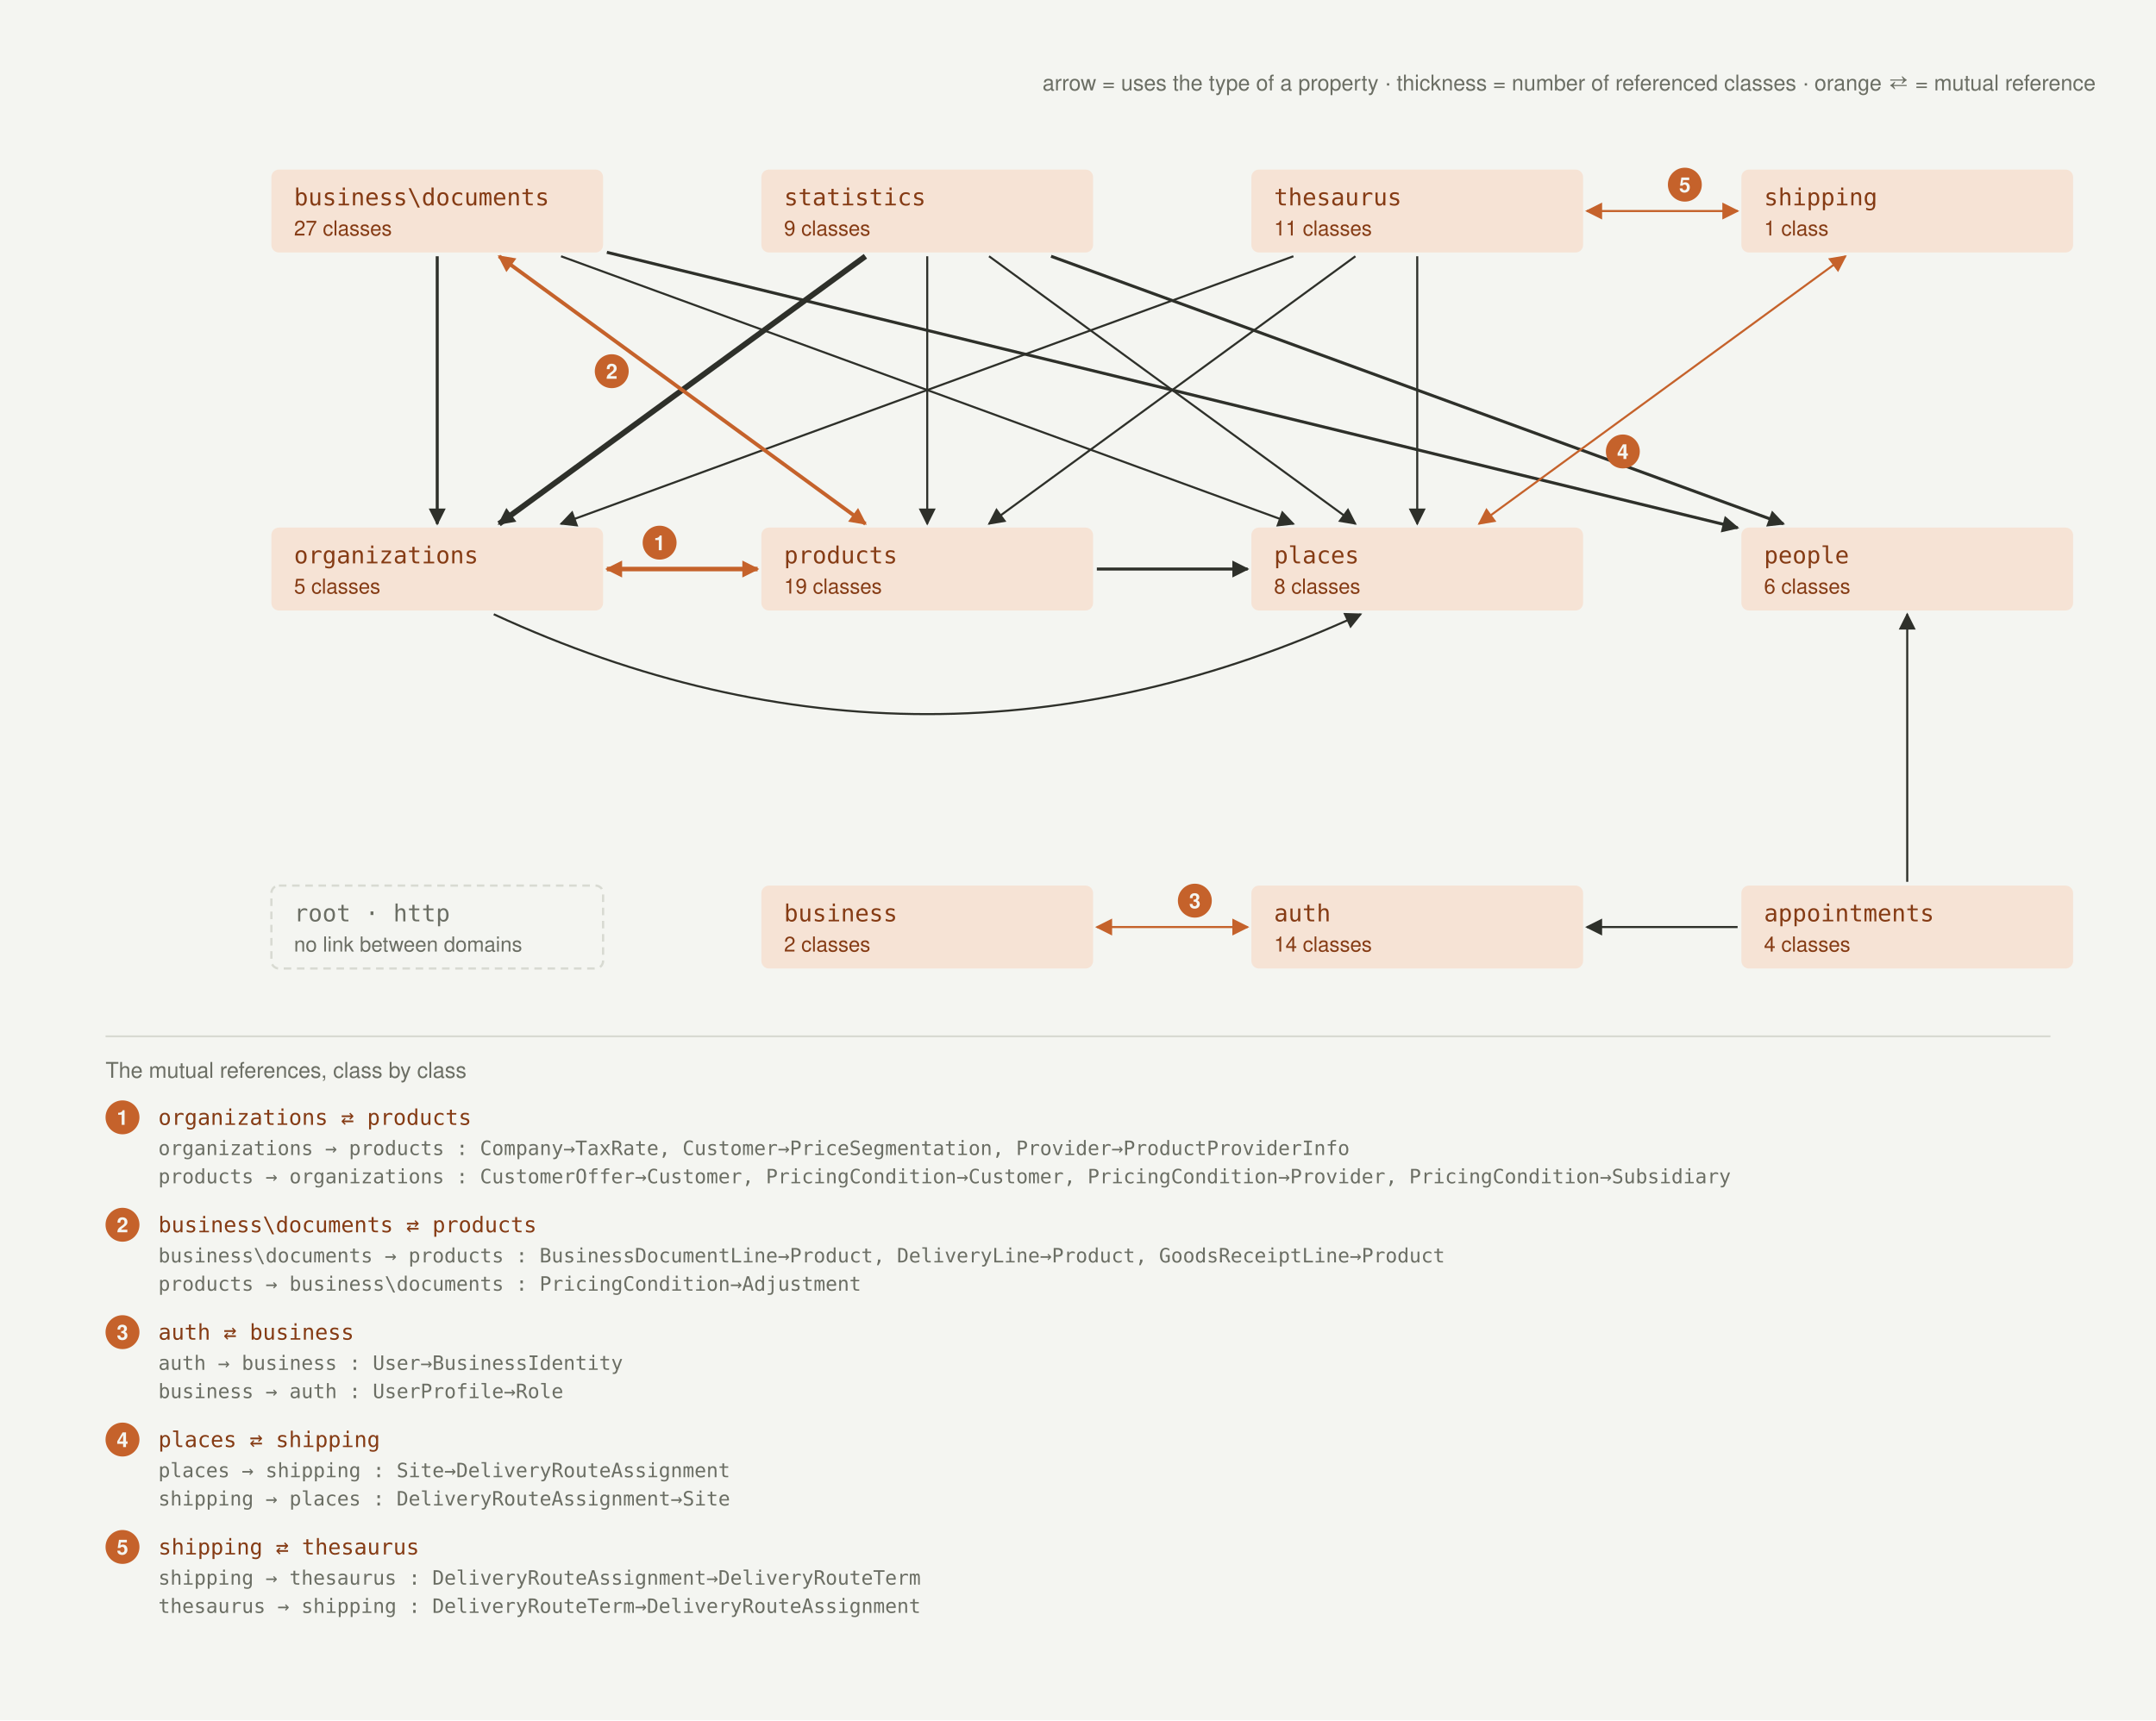
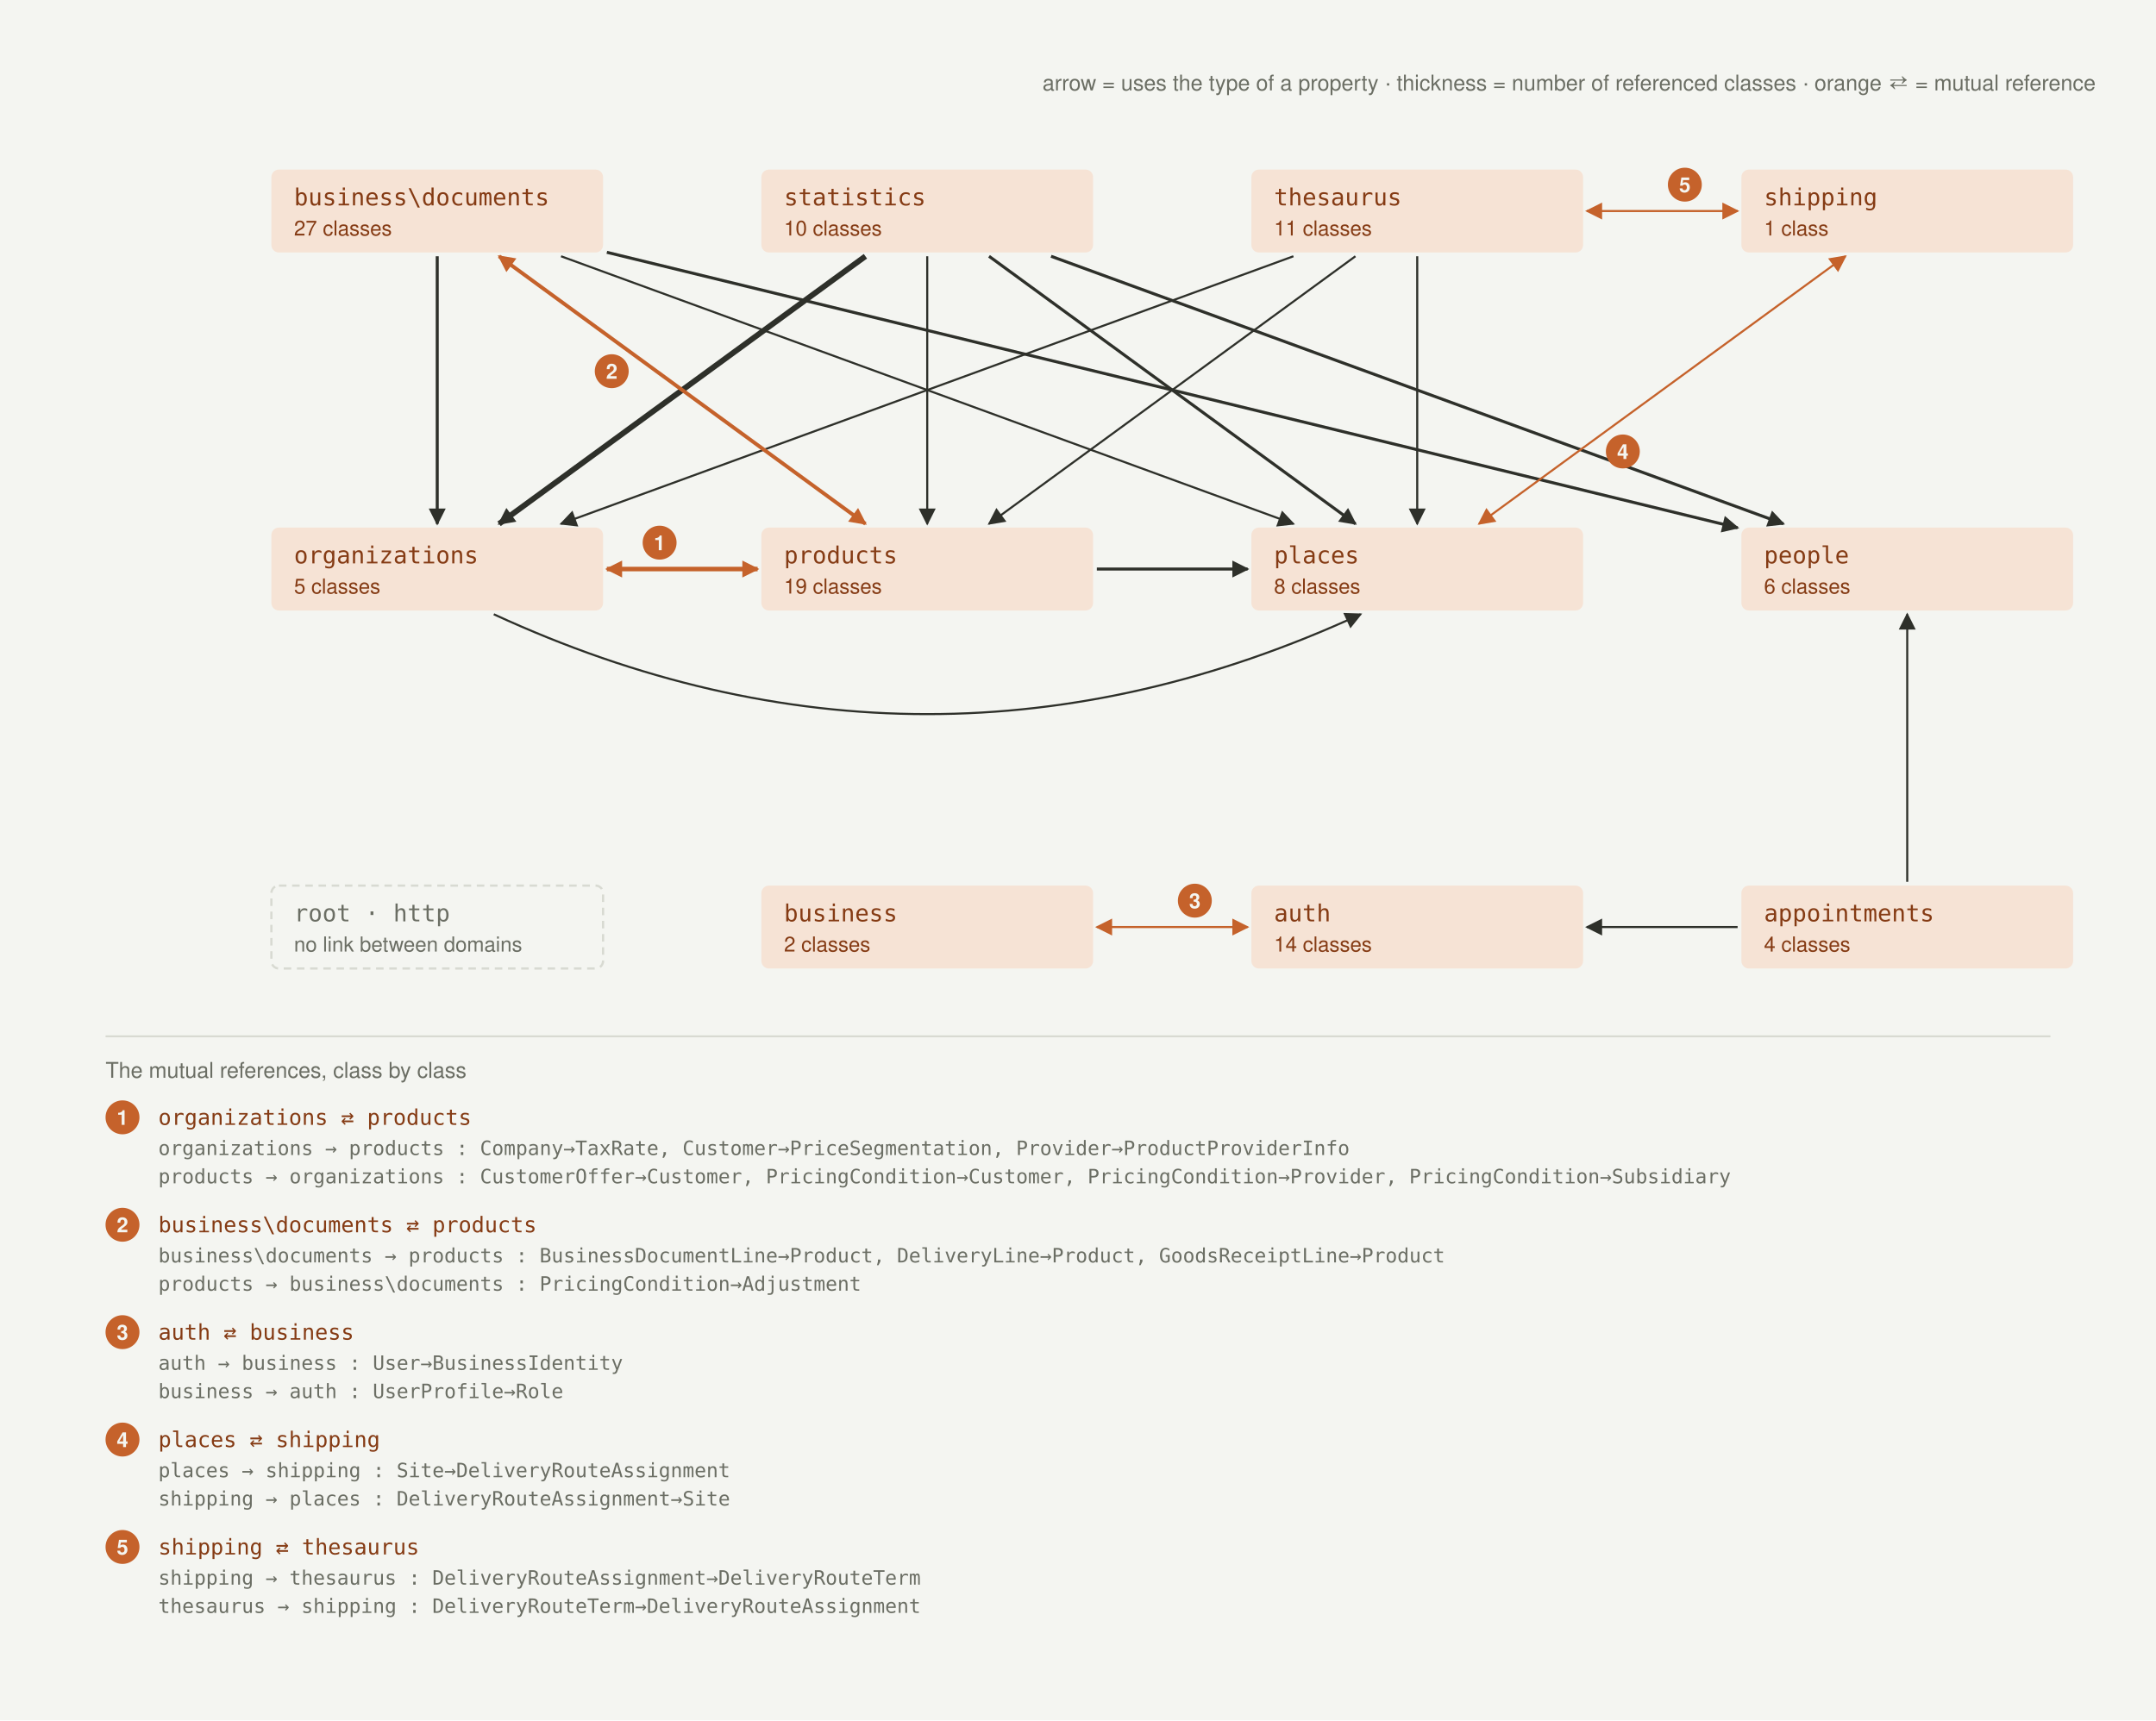
<svg xmlns="http://www.w3.org/2000/svg" viewBox="0 0 1144 913" width="1144" height="913" role="img" aria-label="11 Oihana domains linked by the types of their properties; 5 pairs reference each other." xml:space="preserve">
  <style>
text{fill:#2E302A;font-variant-numeric:tabular-nums}
.mono{font-family:"IBM Plex Mono",ui-monospace,"SF Mono",Menlo,Consolas,"DejaVu Sans Mono",monospace;white-space:pre}
.sans,.tag{font-family:"IBM Plex Sans",-apple-system,"Segoe UI",Helvetica,Arial,sans-serif;white-space:pre}
.ns{font-size:13px;font-weight:500}.role{font-size:12px;fill:#6B6E64}.ctx{font-size:11px;fill:#6B6E64}
.name{font-size:12.5px;font-weight:500}.desc{font-size:11px}.label{font-size:12px}.muted{fill:#6B6E64}
.band{fill:#EBEDE7}.box.org{fill:#DCEAEB}.box.xyz{fill:#F6E3D5}.box.neutral{fill:#E3E5DF}
.org-ink{fill:#0B454B}.xyz-ink{fill:#853B14}.neutral-ink{fill:#4B4D43}
.org-text{fill:#0F5E66}.xyz-text{fill:#C5622B}.neutral-text{fill:#4B4D43}
.edge{stroke:#2E302A;stroke-width:1.2;fill:none}.edge.direct{stroke:#6B6E64}.edge.mutual{stroke:#C5622B}
.mk path{fill:#2E302A}.mk.muted path{fill:#6B6E64}.mk.xyz path{fill:#C5622B}
.rule{stroke:#D8DAD2;stroke-width:1}.colhead{font-size:11.5px;fill:#6B6E64;font-weight:500}
.eyebrow{font-size:10.5px;fill:#6B6E64;letter-spacing:.08em;font-weight:500}
.chiptext{font-size:11.5px;font-weight:500}.leaves{font-size:11.5px}.leaf{fill:#853B14}.tag{font-size:11px;fill:#6B6E64}
.node{fill:#F6E3D5}.node.iso{fill:none;stroke:#D8DAD2;stroke-width:1.2;stroke-dasharray:4 3}
.badge{fill:#C5622B}.badge-text{fill:#F4F5F1;font-size:11px;font-weight:600}
.foot{font-size:10.5px}.foot-title{font-size:11.5px;font-weight:500}
</style>
  <rect width="1144" height="913" fill="#F4F5F1" />
  <defs>
    <marker id="arr3" class="mk" viewBox="0 0 10 10" refX="9" refY="5" markerWidth="9" markerHeight="9" markerUnits="userSpaceOnUse" orient="auto-start-reverse">
      <path d="M0,0 L10,5 L0,10 z" />
    </marker>
    <marker id="arr3x" class="mk xyz" viewBox="0 0 10 10" refX="9" refY="5" markerWidth="9" markerHeight="9" markerUnits="userSpaceOnUse" orient="auto-start-reverse">
      <path d="M0,0 L10,5 L0,10 z" />
    </marker>
  </defs>
  <g transform="translate(32,32)">
    <text class="sans colhead" x="1080" y="16" text-anchor="end">arrow = uses the type of a property · thickness = number of referenced classes · orange ⇄ = mutual reference</text>
    <line class="edge" style="stroke-width:1.1" x1="890" y1="460" x2="810" y2="460" marker-end="url(#arr3)" />
    <line class="edge" style="stroke-width:1.1" x1="980" y1="436" x2="980" y2="294" marker-end="url(#arr3)" />
    <line class="edge" style="stroke-width:1.6" x1="200" y1="104" x2="200" y2="246" marker-end="url(#arr3)" />
    <line class="edge" style="stroke-width:1.6" x1="290" y1="101.9" x2="890" y2="248.1" marker-end="url(#arr3)" />
    <line class="edge" style="stroke-width:1.1" x1="265.7" y1="104" x2="654.3" y2="246" marker-end="url(#arr3)" />
    <path class="edge" style="stroke-width:1.1" d="M230,294 Q460,400 690,294" marker-end="url(#arr3)" />
    <line class="edge" style="stroke-width:1.6" x1="550" y1="270" x2="630" y2="270" marker-end="url(#arr3)" />
    <line class="edge" style="stroke-width:3" x1="427.2" y1="104" x2="232.8" y2="246" marker-end="url(#arr3)" />
    <line class="edge" style="stroke-width:1.6" x1="525.7" y1="104" x2="914.3" y2="246" marker-end="url(#arr3)" />
-     <line class="edge" style="stroke-width:1.1" x1="492.8" y1="104" x2="687.2" y2="246" marker-end="url(#arr3)" />
+     <line class="edge" style="stroke-width:1.6" x1="492.8" y1="104" x2="687.2" y2="246" marker-end="url(#arr3)" />
    <line class="edge" style="stroke-width:1.1" x1="460" y1="104" x2="460" y2="246" marker-end="url(#arr3)" />
    <line class="edge" style="stroke-width:1.1" x1="654.3" y1="104" x2="265.7" y2="246" marker-end="url(#arr3)" />
    <line class="edge" style="stroke-width:1.1" x1="720" y1="104" x2="720" y2="246" marker-end="url(#arr3)" />
    <line class="edge" style="stroke-width:1.1" x1="687.2" y1="104" x2="492.8" y2="246" marker-end="url(#arr3)" />
    <line class="edge mutual" style="stroke-width:2.4" x1="290" y1="270" x2="370" y2="270" marker-end="url(#arr3x)" marker-start="url(#arr3x)" />
    <circle class="badge" cx="318" cy="256" r="9" />
    <text class="sans badge-text" x="318" y="260" text-anchor="middle">1</text>
    <line class="edge mutual" style="stroke-width:2" x1="232.8" y1="104" x2="427.2" y2="246" marker-end="url(#arr3x)" marker-start="url(#arr3x)" />
    <circle class="badge" cx="292.6" cy="165" r="9" />
    <text class="sans badge-text" x="292.6" y="169" text-anchor="middle">2</text>
    <line class="edge mutual" style="stroke-width:1.1" x1="630" y1="460" x2="550" y2="460" marker-end="url(#arr3x)" marker-start="url(#arr3x)" />
    <circle class="badge" cx="602" cy="446" r="9" />
    <text class="sans badge-text" x="602" y="450" text-anchor="middle">3</text>
    <line class="edge mutual" style="stroke-width:1.1" x1="752.8" y1="246" x2="947.2" y2="104" marker-end="url(#arr3x)" marker-start="url(#arr3x)" />
    <circle class="badge" cx="829.1" cy="207.6" r="9" />
    <text class="sans badge-text" x="829.1" y="211.6" text-anchor="middle">4</text>
    <line class="edge mutual" style="stroke-width:1.1" x1="890" y1="80" x2="810" y2="80" marker-end="url(#arr3x)" marker-start="url(#arr3x)" />
    <circle class="badge" cx="862" cy="66" r="9" />
    <text class="sans badge-text" x="862" y="70" text-anchor="middle">5</text>
    <rect class="node" x="112" y="58" width="176" height="44" rx="4" />
    <text class="mono name xyz-ink" x="124" y="77">business\documents</text>
    <text class="sans desc xyz-ink" x="124" y="93">27 classes</text>
    <rect class="node" x="372" y="248" width="176" height="44" rx="4" />
    <text class="mono name xyz-ink" x="384" y="267">products</text>
    <text class="sans desc xyz-ink" x="384" y="283">19 classes</text>
    <rect class="node" x="632" y="438" width="176" height="44" rx="4" />
    <text class="mono name xyz-ink" x="644" y="457">auth</text>
    <text class="sans desc xyz-ink" x="644" y="473">14 classes</text>
    <rect class="node" x="632" y="58" width="176" height="44" rx="4" />
    <text class="mono name xyz-ink" x="644" y="77">thesaurus</text>
    <text class="sans desc xyz-ink" x="644" y="93">11 classes</text>
    <rect class="node" x="372" y="58" width="176" height="44" rx="4" />
    <text class="mono name xyz-ink" x="384" y="77">statistics</text>
-     <text class="sans desc xyz-ink" x="384" y="93">9 classes</text>
+     <text class="sans desc xyz-ink" x="384" y="93">10 classes</text>
    <rect class="node" x="632" y="248" width="176" height="44" rx="4" />
    <text class="mono name xyz-ink" x="644" y="267">places</text>
    <text class="sans desc xyz-ink" x="644" y="283">8 classes</text>
    <rect class="node" x="892" y="248" width="176" height="44" rx="4" />
    <text class="mono name xyz-ink" x="904" y="267">people</text>
    <text class="sans desc xyz-ink" x="904" y="283">6 classes</text>
    <rect class="node" x="112" y="248" width="176" height="44" rx="4" />
    <text class="mono name xyz-ink" x="124" y="267">organizations</text>
    <text class="sans desc xyz-ink" x="124" y="283">5 classes</text>
    <rect class="node" x="892" y="438" width="176" height="44" rx="4" />
    <text class="mono name xyz-ink" x="904" y="457">appointments</text>
    <text class="sans desc xyz-ink" x="904" y="473">4 classes</text>
    <rect class="node" x="372" y="438" width="176" height="44" rx="4" />
    <text class="mono name xyz-ink" x="384" y="457">business</text>
    <text class="sans desc xyz-ink" x="384" y="473">2 classes</text>
    <rect class="node" x="892" y="58" width="176" height="44" rx="4" />
    <text class="mono name xyz-ink" x="904" y="77">shipping</text>
    <text class="sans desc xyz-ink" x="904" y="93">1 class</text>
    <rect class="node iso" x="112" y="438" width="176" height="44" rx="4" />
    <text class="mono name muted" x="124" y="457">root · http</text>
    <text class="sans desc muted" x="124" y="473">no link between domains</text>
    <line class="rule" x1="24" y1="518" x2="1056" y2="518" />
    <text class="sans foot-title muted" x="24" y="540">The mutual references, class by class</text>
    <circle class="badge" cx="33" cy="561" r="9" />
    <text class="sans badge-text" x="33" y="565" text-anchor="middle">1</text>
    <text class="mono chiptext xyz-ink" x="52" y="565">organizations ⇄ products</text>
    <text class="mono foot muted" x="52" y="581">organizations → products : Company→TaxRate, Customer→PriceSegmentation, Provider→ProductProviderInfo</text>
    <text class="mono foot muted" x="52" y="596">products → organizations : CustomerOffer→Customer, PricingCondition→Customer, PricingCondition→Provider, PricingCondition→Subsidiary</text>
    <circle class="badge" cx="33" cy="618" r="9" />
    <text class="sans badge-text" x="33" y="622" text-anchor="middle">2</text>
    <text class="mono chiptext xyz-ink" x="52" y="622">business\documents ⇄ products</text>
    <text class="mono foot muted" x="52" y="638">business\documents → products : BusinessDocumentLine→Product, DeliveryLine→Product, GoodsReceiptLine→Product</text>
    <text class="mono foot muted" x="52" y="653">products → business\documents : PricingCondition→Adjustment</text>
    <circle class="badge" cx="33" cy="675" r="9" />
    <text class="sans badge-text" x="33" y="679" text-anchor="middle">3</text>
    <text class="mono chiptext xyz-ink" x="52" y="679">auth ⇄ business</text>
    <text class="mono foot muted" x="52" y="695">auth → business : User→BusinessIdentity</text>
    <text class="mono foot muted" x="52" y="710">business → auth : UserProfile→Role</text>
    <circle class="badge" cx="33" cy="732" r="9" />
    <text class="sans badge-text" x="33" y="736" text-anchor="middle">4</text>
    <text class="mono chiptext xyz-ink" x="52" y="736">places ⇄ shipping</text>
    <text class="mono foot muted" x="52" y="752">places → shipping : Site→DeliveryRouteAssignment</text>
    <text class="mono foot muted" x="52" y="767">shipping → places : DeliveryRouteAssignment→Site</text>
    <circle class="badge" cx="33" cy="789" r="9" />
    <text class="sans badge-text" x="33" y="793" text-anchor="middle">5</text>
    <text class="mono chiptext xyz-ink" x="52" y="793">shipping ⇄ thesaurus</text>
    <text class="mono foot muted" x="52" y="809">shipping → thesaurus : DeliveryRouteAssignment→DeliveryRouteTerm</text>
    <text class="mono foot muted" x="52" y="824">thesaurus → shipping : DeliveryRouteTerm→DeliveryRouteAssignment</text>
  </g>
</svg>
